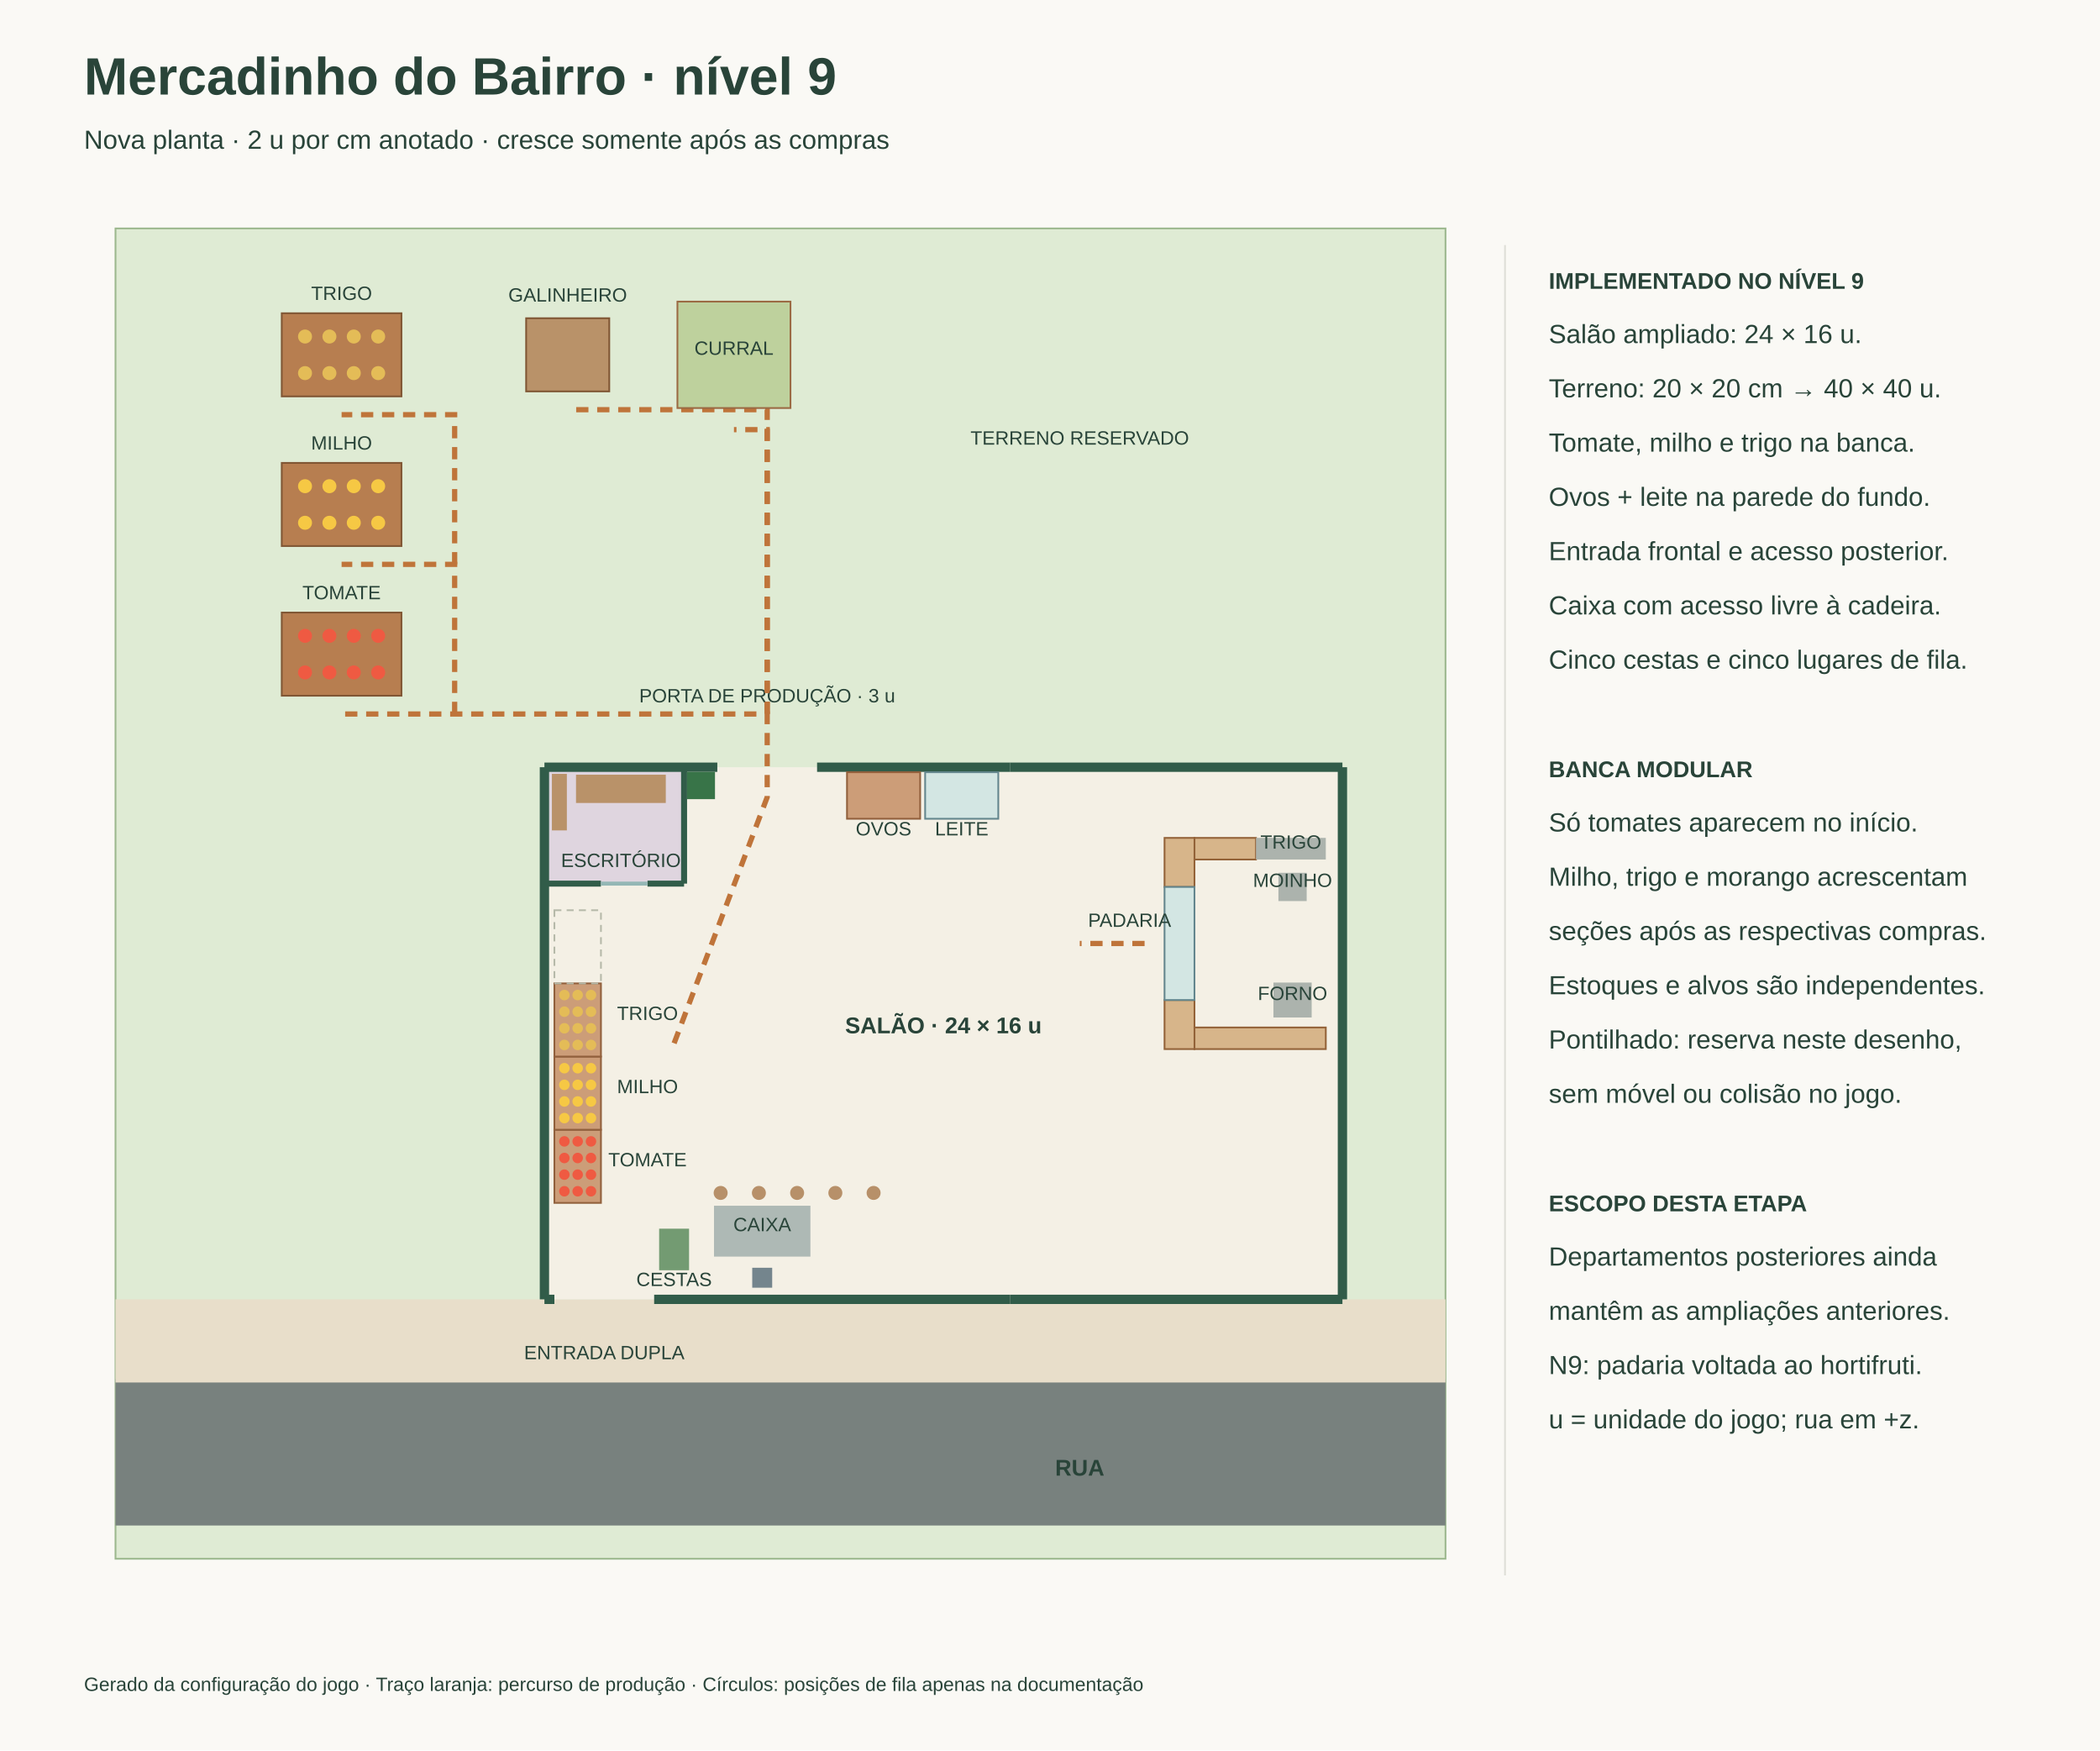
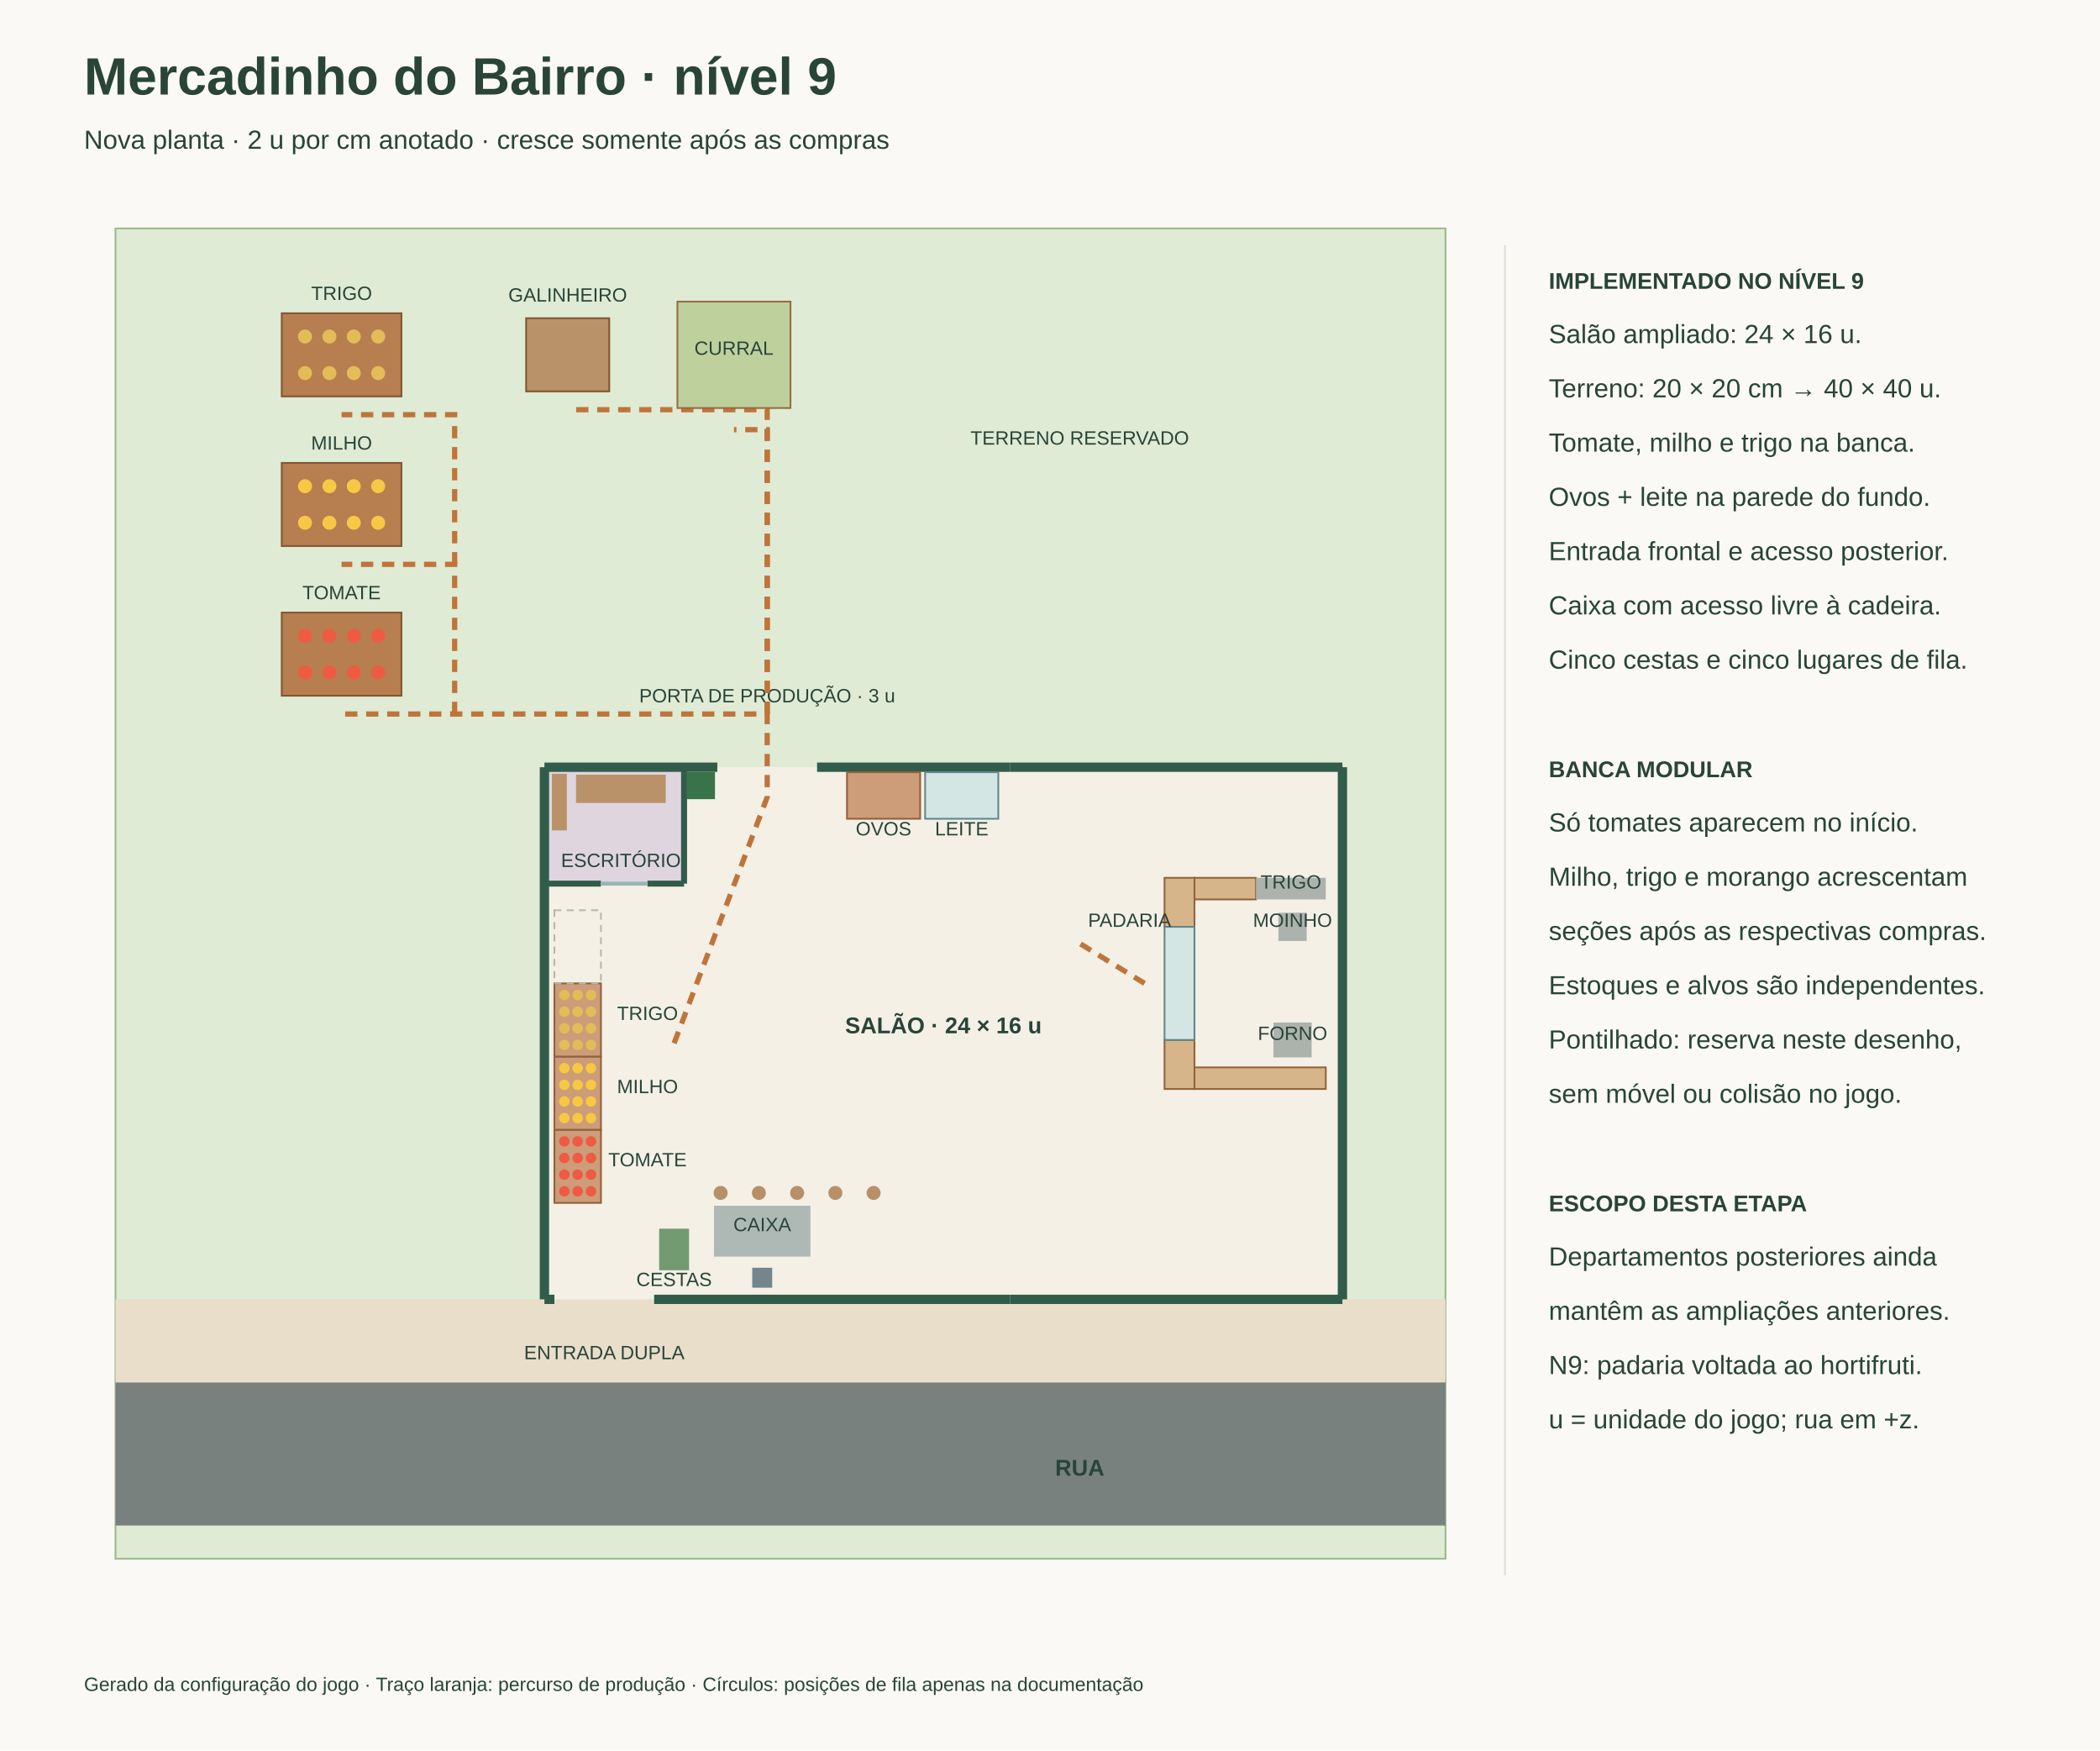
<svg xmlns="http://www.w3.org/2000/svg" width="1200" height="1000" viewBox="0 0 1200 1000" role="img" aria-labelledby="title desc">
  <style>text{font-family:Arial,sans-serif;fill:#294439}.title{font-size:30px;font-weight:bold}.label{font-size:13px;font-weight:bold}.note{font-size:15px}.small{font-size:11px}.wall{fill:#315c49}.route{fill:none;stroke:#bf743a;stroke-width:3;stroke-dasharray:7 5}</style>
  <rect width="1200" height="1000" fill="#faf9f5" />
  <text x="48" y="54" class="title">Mercadinho do Bairro · nível 9</text>
  <text x="48" y="85" class="note">Nova planta · 2 u por cm anotado · cresce somente após as compras</text>
  <rect x="66" y="130.5" width="760" height="760" fill="#dfebd4" stroke="#9cb88e" />
  <rect x="66" y="787.9" width="760" height="83.6" fill="#78817e" />
  <rect x="66" y="742.3" width="760" height="47.5" fill="#e8deca" />
  <text x="617" y="843" text-anchor="middle" class="label">RUA</text>
  <rect x="311.1" y="438.3" width="456" height="304" fill="#f4f0e5" />
  <rect x="311.1" y="438.3" width="79.8" height="66.5" fill="#dfd5df" />
  <rect x="311.1" y="435.64" width="98.8" height="5.32" fill="#315c49" />
  <rect x="466.9" y="435.64" width="110.2" height="5.32" fill="#315c49" />
  <rect x="308.44" y="438.3" width="5.32" height="304" fill="#315c49" />
  <rect x="311.1" y="739.64" width="5.7" height="5.32" fill="#315c49" />
  <rect x="373.8" y="739.64" width="203.3" height="5.32" fill="#315c49" />
  <rect x="577.1" y="435.64" width="190" height="5.32" fill="#315c49" />
  <rect x="577.1" y="739.64" width="190" height="5.32" fill="#315c49" />
  <rect x="764.44" y="438.3" width="5.32" height="304" fill="#315c49" />
  <rect x="389.19" y="438.3" width="3.42" height="66.5" fill="#315c49" />
  <rect x="311.1" y="503.09" width="32.3" height="3.42" fill="#315c49" />
  <rect x="370" y="503.09" width="20.9" height="3.42" fill="#315c49" />
  <rect x="329.15" y="442.575" width="51.3" height="16.15" fill="#b99269" />
  <rect x="315.375" y="442.1" width="8.55" height="32.3" fill="#b99269" />
  <rect x="343.4" y="503.66" width="26.6" height="2.28" fill="#94b7b5" />
  <text x="354.8" y="495.3" text-anchor="middle" class="small">ESCRITÓRIO</text>
  <rect x="392.61" y="440.96" width="15.96" height="15.58" fill="#387448" />
  <rect x="376.65" y="701.925" width="17.1" height="23.75" fill="#739b72" />
  <text x="385.2" y="734.7" text-anchor="middle" class="small">CESTAS</text>
  <rect x="408" y="688.815" width="55.1" height="29.07" fill="#aeb9b5" />
  <text x="435.55" y="703.35" text-anchor="middle" class="small">CAIXA</text>
  <rect x="429.85" y="724.25" width="11.4" height="11.4" fill="#74858d" />
  <rect x="316.8" y="645.4" width="26.6" height="41.8" fill="#cc9d78" stroke="#91603c" />
  <circle cx="322.5" cy="652.05" r="3" fill="#ef5a42" />
  <circle cx="330.1" cy="652.05" r="3" fill="#ef5a42" />
  <circle cx="337.7" cy="652.05" r="3" fill="#ef5a42" />
  <circle cx="322.5" cy="661.55" r="3" fill="#ef5a42" />
  <circle cx="330.1" cy="661.55" r="3" fill="#ef5a42" />
  <circle cx="337.7" cy="661.55" r="3" fill="#ef5a42" />
  <circle cx="322.5" cy="671.05" r="3" fill="#ef5a42" />
  <circle cx="330.1" cy="671.05" r="3" fill="#ef5a42" />
  <circle cx="337.7" cy="671.05" r="3" fill="#ef5a42" />
  <circle cx="322.5" cy="680.55" r="3" fill="#ef5a42" />
  <circle cx="330.1" cy="680.55" r="3" fill="#ef5a42" />
  <circle cx="337.7" cy="680.55" r="3" fill="#ef5a42" />
  <text x="370" y="666.3" text-anchor="middle" class="small">TOMATE</text>
  <rect x="161" y="349.95" width="68.4" height="47.5" fill="#b77e50" stroke="#805634" />
  <circle cx="174.3" cy="363.25" r="4" fill="#ef5a42" />
  <circle cx="188.233" cy="363.25" r="4" fill="#ef5a42" />
  <circle cx="202.167" cy="363.25" r="4" fill="#ef5a42" />
  <circle cx="216.1" cy="363.25" r="4" fill="#ef5a42" />
  <circle cx="174.3" cy="384.15" r="4" fill="#ef5a42" />
  <circle cx="188.233" cy="384.15" r="4" fill="#ef5a42" />
  <circle cx="202.167" cy="384.15" r="4" fill="#ef5a42" />
  <circle cx="216.1" cy="384.15" r="4" fill="#ef5a42" />
  <text x="195.2" y="342.35" text-anchor="middle" class="small">TOMATE</text>
  <rect x="316.8" y="603.6" width="26.6" height="41.8" fill="#cc9d78" stroke="#91603c" />
  <circle cx="322.5" cy="610.25" r="3" fill="#f6c844" />
  <circle cx="330.1" cy="610.25" r="3" fill="#f6c844" />
  <circle cx="337.7" cy="610.25" r="3" fill="#f6c844" />
  <circle cx="322.5" cy="619.75" r="3" fill="#f6c844" />
  <circle cx="330.1" cy="619.75" r="3" fill="#f6c844" />
  <circle cx="337.7" cy="619.75" r="3" fill="#f6c844" />
  <circle cx="322.5" cy="629.25" r="3" fill="#f6c844" />
  <circle cx="330.1" cy="629.25" r="3" fill="#f6c844" />
  <circle cx="337.7" cy="629.25" r="3" fill="#f6c844" />
  <circle cx="322.5" cy="638.75" r="3" fill="#f6c844" />
  <circle cx="330.1" cy="638.75" r="3" fill="#f6c844" />
  <circle cx="337.7" cy="638.75" r="3" fill="#f6c844" />
  <text x="370" y="624.5" text-anchor="middle" class="small">MILHO</text>
  <rect x="161" y="264.45" width="68.4" height="47.5" fill="#b77e50" stroke="#805634" />
  <circle cx="174.3" cy="277.75" r="4" fill="#f6c844" />
  <circle cx="188.233" cy="277.75" r="4" fill="#f6c844" />
  <circle cx="202.167" cy="277.75" r="4" fill="#f6c844" />
  <circle cx="216.1" cy="277.75" r="4" fill="#f6c844" />
  <circle cx="174.3" cy="298.65" r="4" fill="#f6c844" />
  <circle cx="188.233" cy="298.65" r="4" fill="#f6c844" />
  <circle cx="202.167" cy="298.65" r="4" fill="#f6c844" />
  <circle cx="216.1" cy="298.65" r="4" fill="#f6c844" />
  <text x="195.2" y="256.85" text-anchor="middle" class="small">MILHO</text>
  <rect x="316.8" y="561.8" width="26.6" height="41.8" fill="#cc9d78" stroke="#91603c" />
  <circle cx="322.5" cy="568.45" r="3" fill="#e4bc57" />
  <circle cx="330.1" cy="568.45" r="3" fill="#e4bc57" />
  <circle cx="337.7" cy="568.45" r="3" fill="#e4bc57" />
  <circle cx="322.5" cy="577.95" r="3" fill="#e4bc57" />
  <circle cx="330.1" cy="577.95" r="3" fill="#e4bc57" />
  <circle cx="337.7" cy="577.95" r="3" fill="#e4bc57" />
  <circle cx="322.5" cy="587.45" r="3" fill="#e4bc57" />
  <circle cx="330.1" cy="587.45" r="3" fill="#e4bc57" />
  <circle cx="337.7" cy="587.45" r="3" fill="#e4bc57" />
  <circle cx="322.5" cy="596.95" r="3" fill="#e4bc57" />
  <circle cx="330.1" cy="596.95" r="3" fill="#e4bc57" />
  <circle cx="337.7" cy="596.95" r="3" fill="#e4bc57" />
  <text x="370" y="582.7" text-anchor="middle" class="small">TRIGO</text>
  <rect x="161" y="178.95" width="68.4" height="47.5" fill="#b77e50" stroke="#805634" />
  <circle cx="174.3" cy="192.25" r="4" fill="#e4bc57" />
  <circle cx="188.233" cy="192.25" r="4" fill="#e4bc57" />
  <circle cx="202.167" cy="192.25" r="4" fill="#e4bc57" />
  <circle cx="216.1" cy="192.25" r="4" fill="#e4bc57" />
  <circle cx="174.3" cy="213.15" r="4" fill="#e4bc57" />
  <circle cx="188.233" cy="213.15" r="4" fill="#e4bc57" />
  <circle cx="202.167" cy="213.15" r="4" fill="#e4bc57" />
  <circle cx="216.1" cy="213.15" r="4" fill="#e4bc57" />
  <text x="195.2" y="171.35" text-anchor="middle" class="small">TRIGO</text>
  <path d="M385.2,596L438.4,455.4L438.4,407.9L195.2,407.9" class="route" />
  <path d="M259.8,322.4L259.8,236.9L195.2,236.9" class="route" />
  <path d="M259.8,407.9L259.8,322.4L195.2,322.4" class="route" />
  <rect x="484" y="441.15" width="41.8" height="26.6" fill="#cc9d78" stroke="#91603c" />
  <text x="504.9" y="477.25" text-anchor="middle" class="small">OVOS</text>
  <rect x="300.65" y="181.8" width="47.5" height="41.8" fill="#b99269" stroke="#805634" />
  <text x="324.4" y="172.3" text-anchor="middle" class="small">GALINHEIRO</text>
  <path d="M438.4,407.9L438.4,234.05L324.4,234.05" class="route" />
  <text x="438.4" y="401.25" text-anchor="middle" class="small">PORTA DE PRODUÇÃO · 3 u</text>
  <rect x="528.65" y="441.15" width="41.8" height="26.6" fill="#d3e6e3" stroke="#63868d" />
  <text x="549.55" y="477.25" text-anchor="middle" class="small">LEITE</text>
  <rect x="387.1" y="172.3" width="64.6" height="60.8" fill="#bed19d" stroke="#9b6a43" />
  <text x="419.4" y="202.7" text-anchor="middle" class="small">CURRAL</text>
  <path d="M438.4,407.9L438.4,245.45L419.4,245.45" class="route" />
  <text x="345.3" y="776.5" text-anchor="middle" class="small">ENTRADA DUPLA</text>
  <circle cx="411.8" cy="681.5" r="4" fill="#b79069" />
  <circle cx="433.65" cy="681.5" r="4" fill="#b79069" />
  <circle cx="455.5" cy="681.5" r="4" fill="#b79069" />
  <circle cx="477.35" cy="681.5" r="4" fill="#b79069" />
  <circle cx="499.2" cy="681.5" r="4" fill="#b79069" />
  <rect x="316.8" y="520" width="26.6" height="41.8" fill="none" stroke="#b6b9a9" stroke-dasharray="4 3" />
  <text x="617" y="254" text-anchor="middle" class="small">TERRENO RESERVADO</text>
  <text x="539.1" y="590.3" text-anchor="middle" class="label">SALÃO · 24 × 16 u</text>
-   <rect x="682.55" y="586.975" width="75.05" height="12.35" fill="#d7b58a" stroke="#936238" />
-   <rect x="682.55" y="478.675" width="35.15" height="12.35" fill="#d7b58a" stroke="#936238" />
-   <rect x="665.45" y="478.675" width="17.1" height="28.025" fill="#d7b58a" stroke="#936238" />
-   <rect x="665.45" y="571.3" width="17.1" height="28.025" fill="#d7b58a" stroke="#936238" />
-   <rect x="665.45" y="506.7" width="17.1" height="64.6" fill="#d3e6e3" stroke="#63868d" />
-   <rect x="717.7" y="478.675" width="39.9" height="12.35" fill="#acb3ad" />
-   <text x="737.65" y="484.85" text-anchor="middle" class="small">TRIGO</text>
-   <rect x="730.525" y="498.625" width="16.15" height="16.15" fill="#acb3ad" />
-   <text x="738.6" y="506.7" text-anchor="middle" class="small">MOINHO</text>
-   <rect x="727.675" y="561.325" width="21.85" height="19.95" fill="#acb3ad" />
-   <text x="738.6" y="571.3" text-anchor="middle" class="small">FORNO</text>
+   <rect x="682.55" y="609.775" width="75.05" height="12.35" fill="#d7b58a" stroke="#936238" />
+   <rect x="682.55" y="501.475" width="35.15" height="12.35" fill="#d7b58a" stroke="#936238" />
+   <rect x="665.45" y="501.475" width="17.1" height="28.025" fill="#d7b58a" stroke="#936238" />
+   <rect x="665.45" y="594.1" width="17.1" height="28.025" fill="#d7b58a" stroke="#936238" />
+   <rect x="665.45" y="529.5" width="17.1" height="64.6" fill="#d3e6e3" stroke="#63868d" />
+   <rect x="717.7" y="501.475" width="39.9" height="12.35" fill="#acb3ad" />
+   <text x="737.65" y="507.65" text-anchor="middle" class="small">TRIGO</text>
+   <rect x="730.525" y="521.425" width="16.15" height="16.15" fill="#acb3ad" />
+   <text x="738.6" y="529.5" text-anchor="middle" class="small">MOINHO</text>
+   <rect x="727.675" y="584.125" width="21.85" height="19.95" fill="#acb3ad" />
+   <text x="738.6" y="594.1" text-anchor="middle" class="small">FORNO</text>
  <text x="645.5" y="529.5" text-anchor="middle" class="small">PADARIA</text>
-   <path d="M654.05,539L617,539" class="route" />
+   <path d="M654.05,561.8L617,539" class="route" />
  <path d="M860 140V900" stroke="#dedfd7" />
  <text x="885" y="165" class="label">IMPLEMENTADO NO NÍVEL 9</text>
  <text x="885" y="196" class="note">Salão ampliado: 24 × 16 u.</text>
  <text x="885" y="227" class="note">Terreno: 20 × 20 cm → 40 × 40 u.</text>
  <text x="885" y="258" class="note">Tomate, milho e trigo na banca.</text>
  <text x="885" y="289" class="note">Ovos + leite na parede do fundo.</text>
  <text x="885" y="320" class="note">Entrada frontal e acesso posterior.</text>
  <text x="885" y="351" class="note">Caixa com acesso livre à cadeira.</text>
  <text x="885" y="382" class="note">Cinco cestas e cinco lugares de fila.</text>
  <text x="885" y="413" class="note" />
  <text x="885" y="444" class="label">BANCA MODULAR</text>
  <text x="885" y="475" class="note">Só tomates aparecem no início.</text>
  <text x="885" y="506" class="note">Milho, trigo e morango acrescentam</text>
  <text x="885" y="537" class="note">seções após as respectivas compras.</text>
  <text x="885" y="568" class="note">Estoques e alvos são independentes.</text>
  <text x="885" y="599" class="note">Pontilhado: reserva neste desenho,</text>
  <text x="885" y="630" class="note">sem móvel ou colisão no jogo.</text>
  <text x="885" y="661" class="note" />
  <text x="885" y="692" class="label">ESCOPO DESTA ETAPA</text>
  <text x="885" y="723" class="note">Departamentos posteriores ainda</text>
  <text x="885" y="754" class="note">mantêm as ampliações anteriores.</text>
  <text x="885" y="785" class="note">N9: padaria voltada ao hortifruti.</text>
  <text x="885" y="816" class="note">u = unidade do jogo; rua em +z.</text>
  <text x="48" y="966" class="small">Gerado da configuração do jogo · Traço laranja: percurso de produção · Círculos: posições de fila apenas na documentação</text>
</svg>
